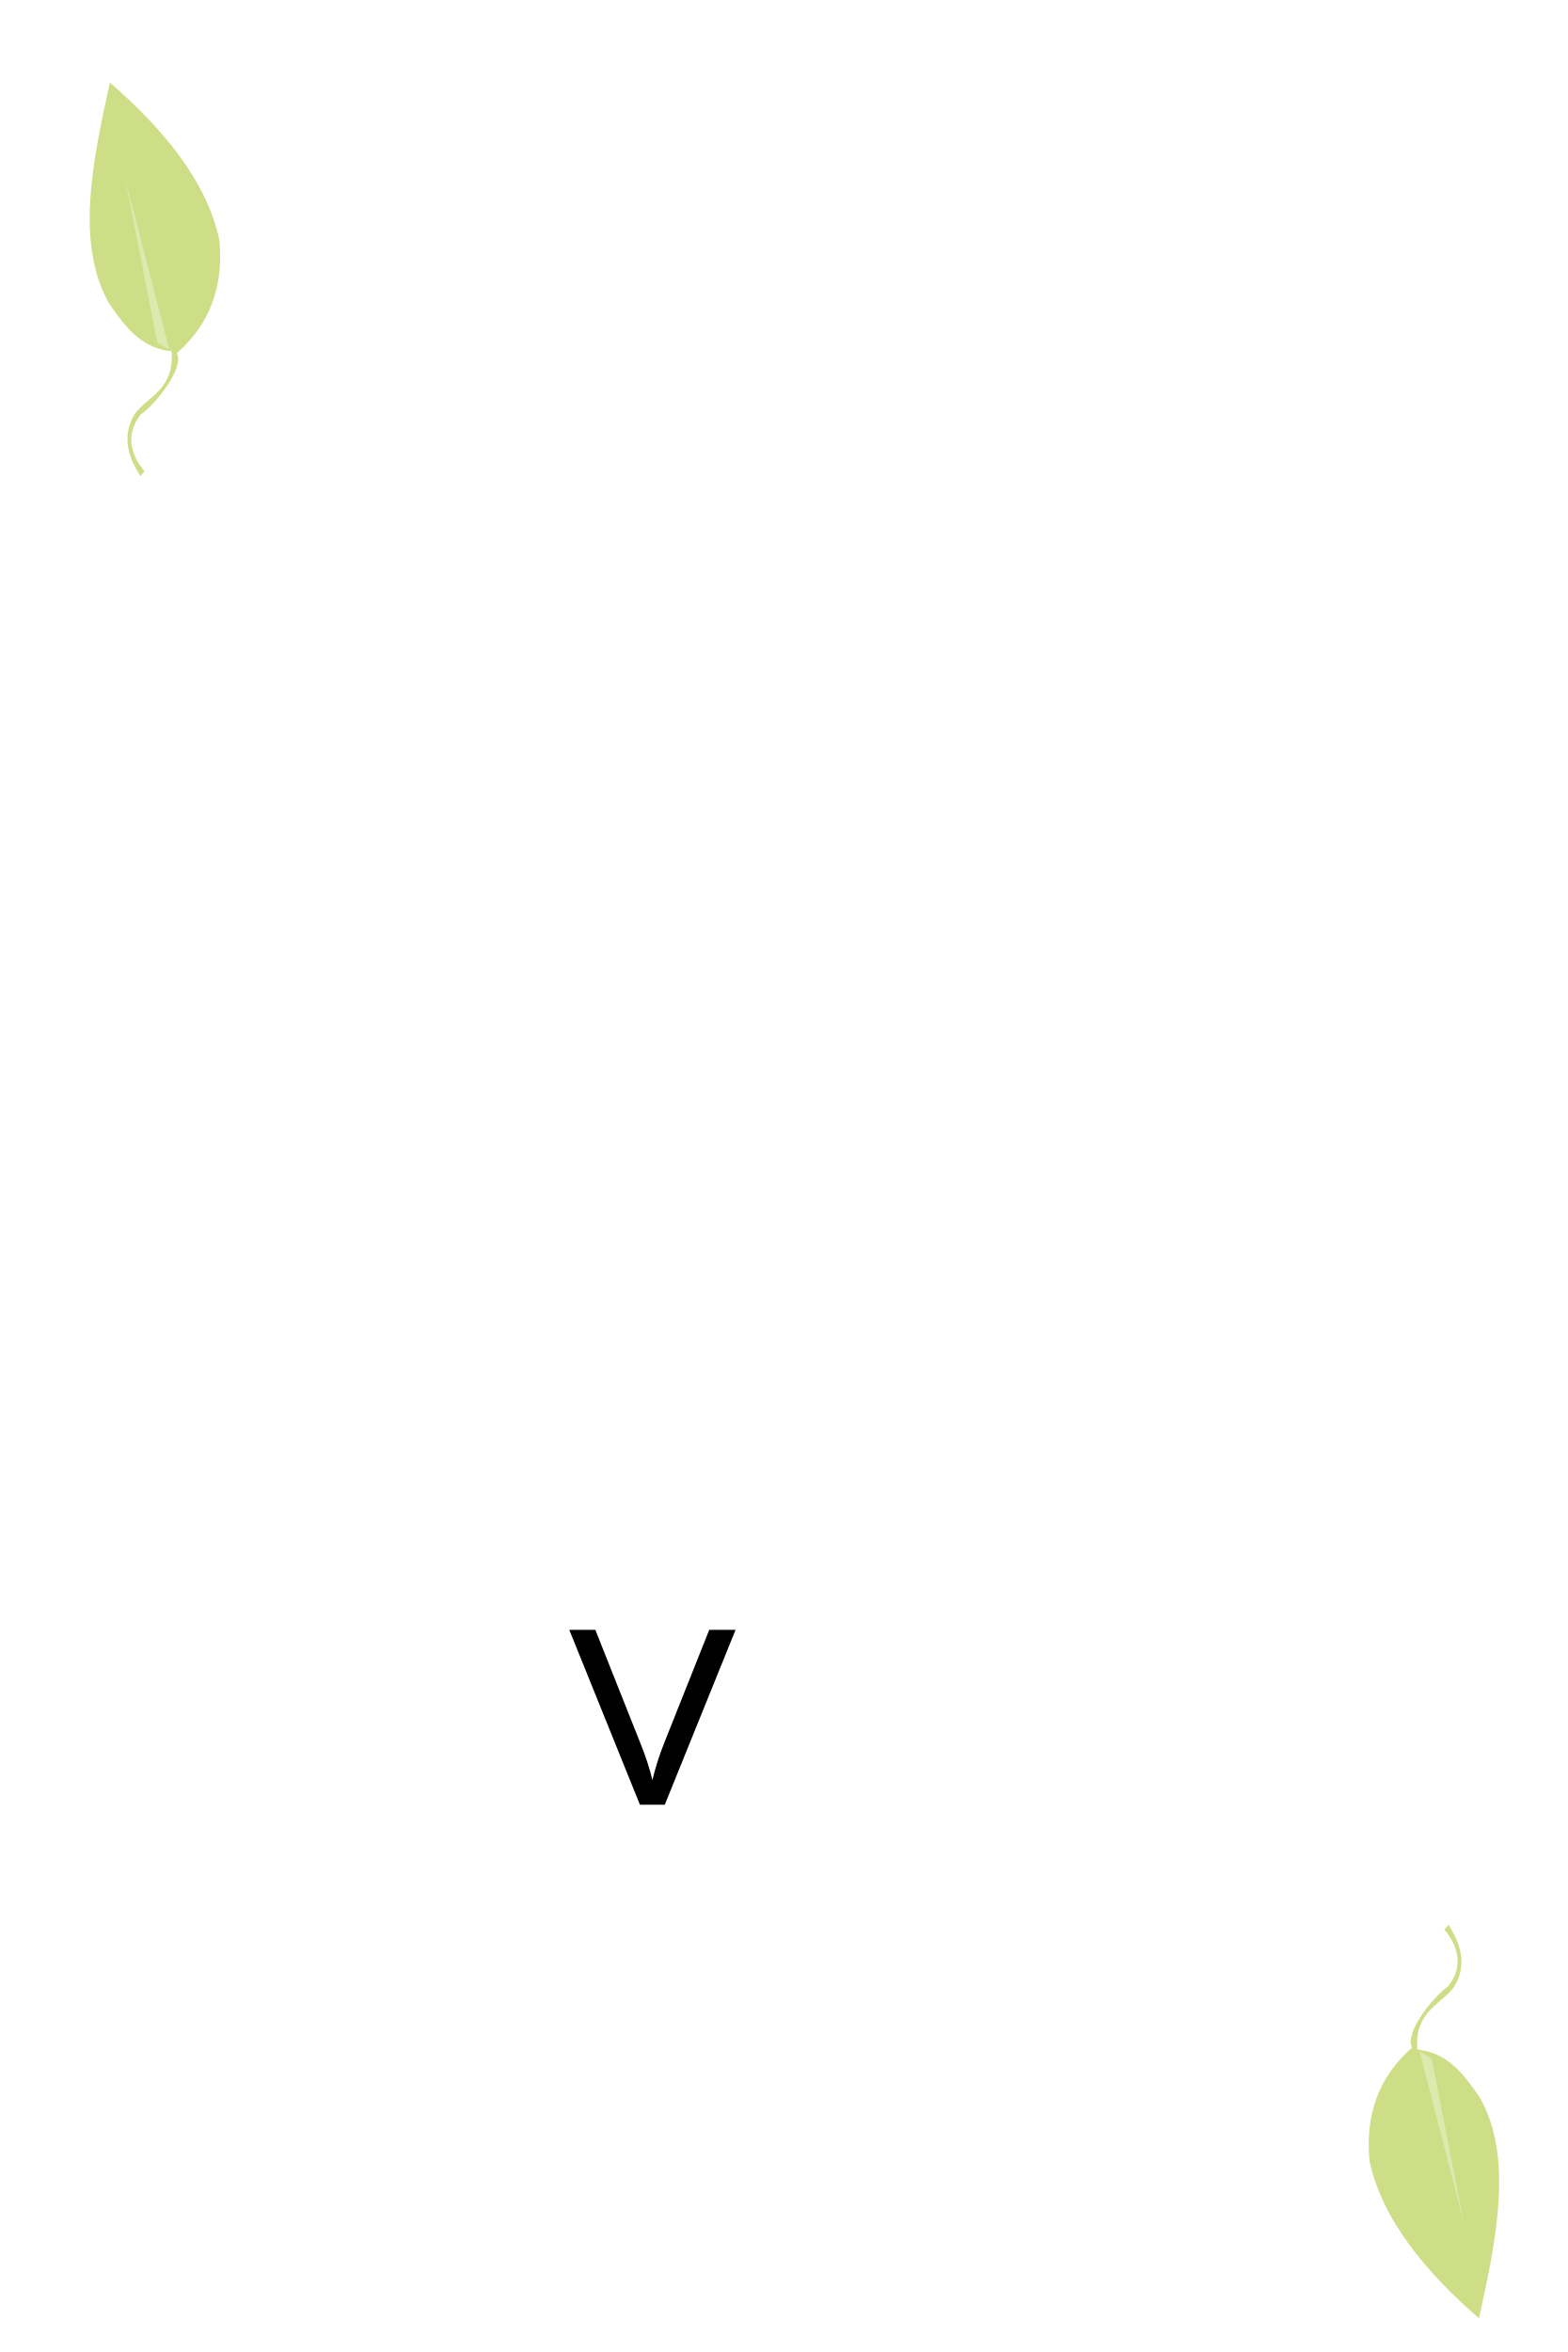
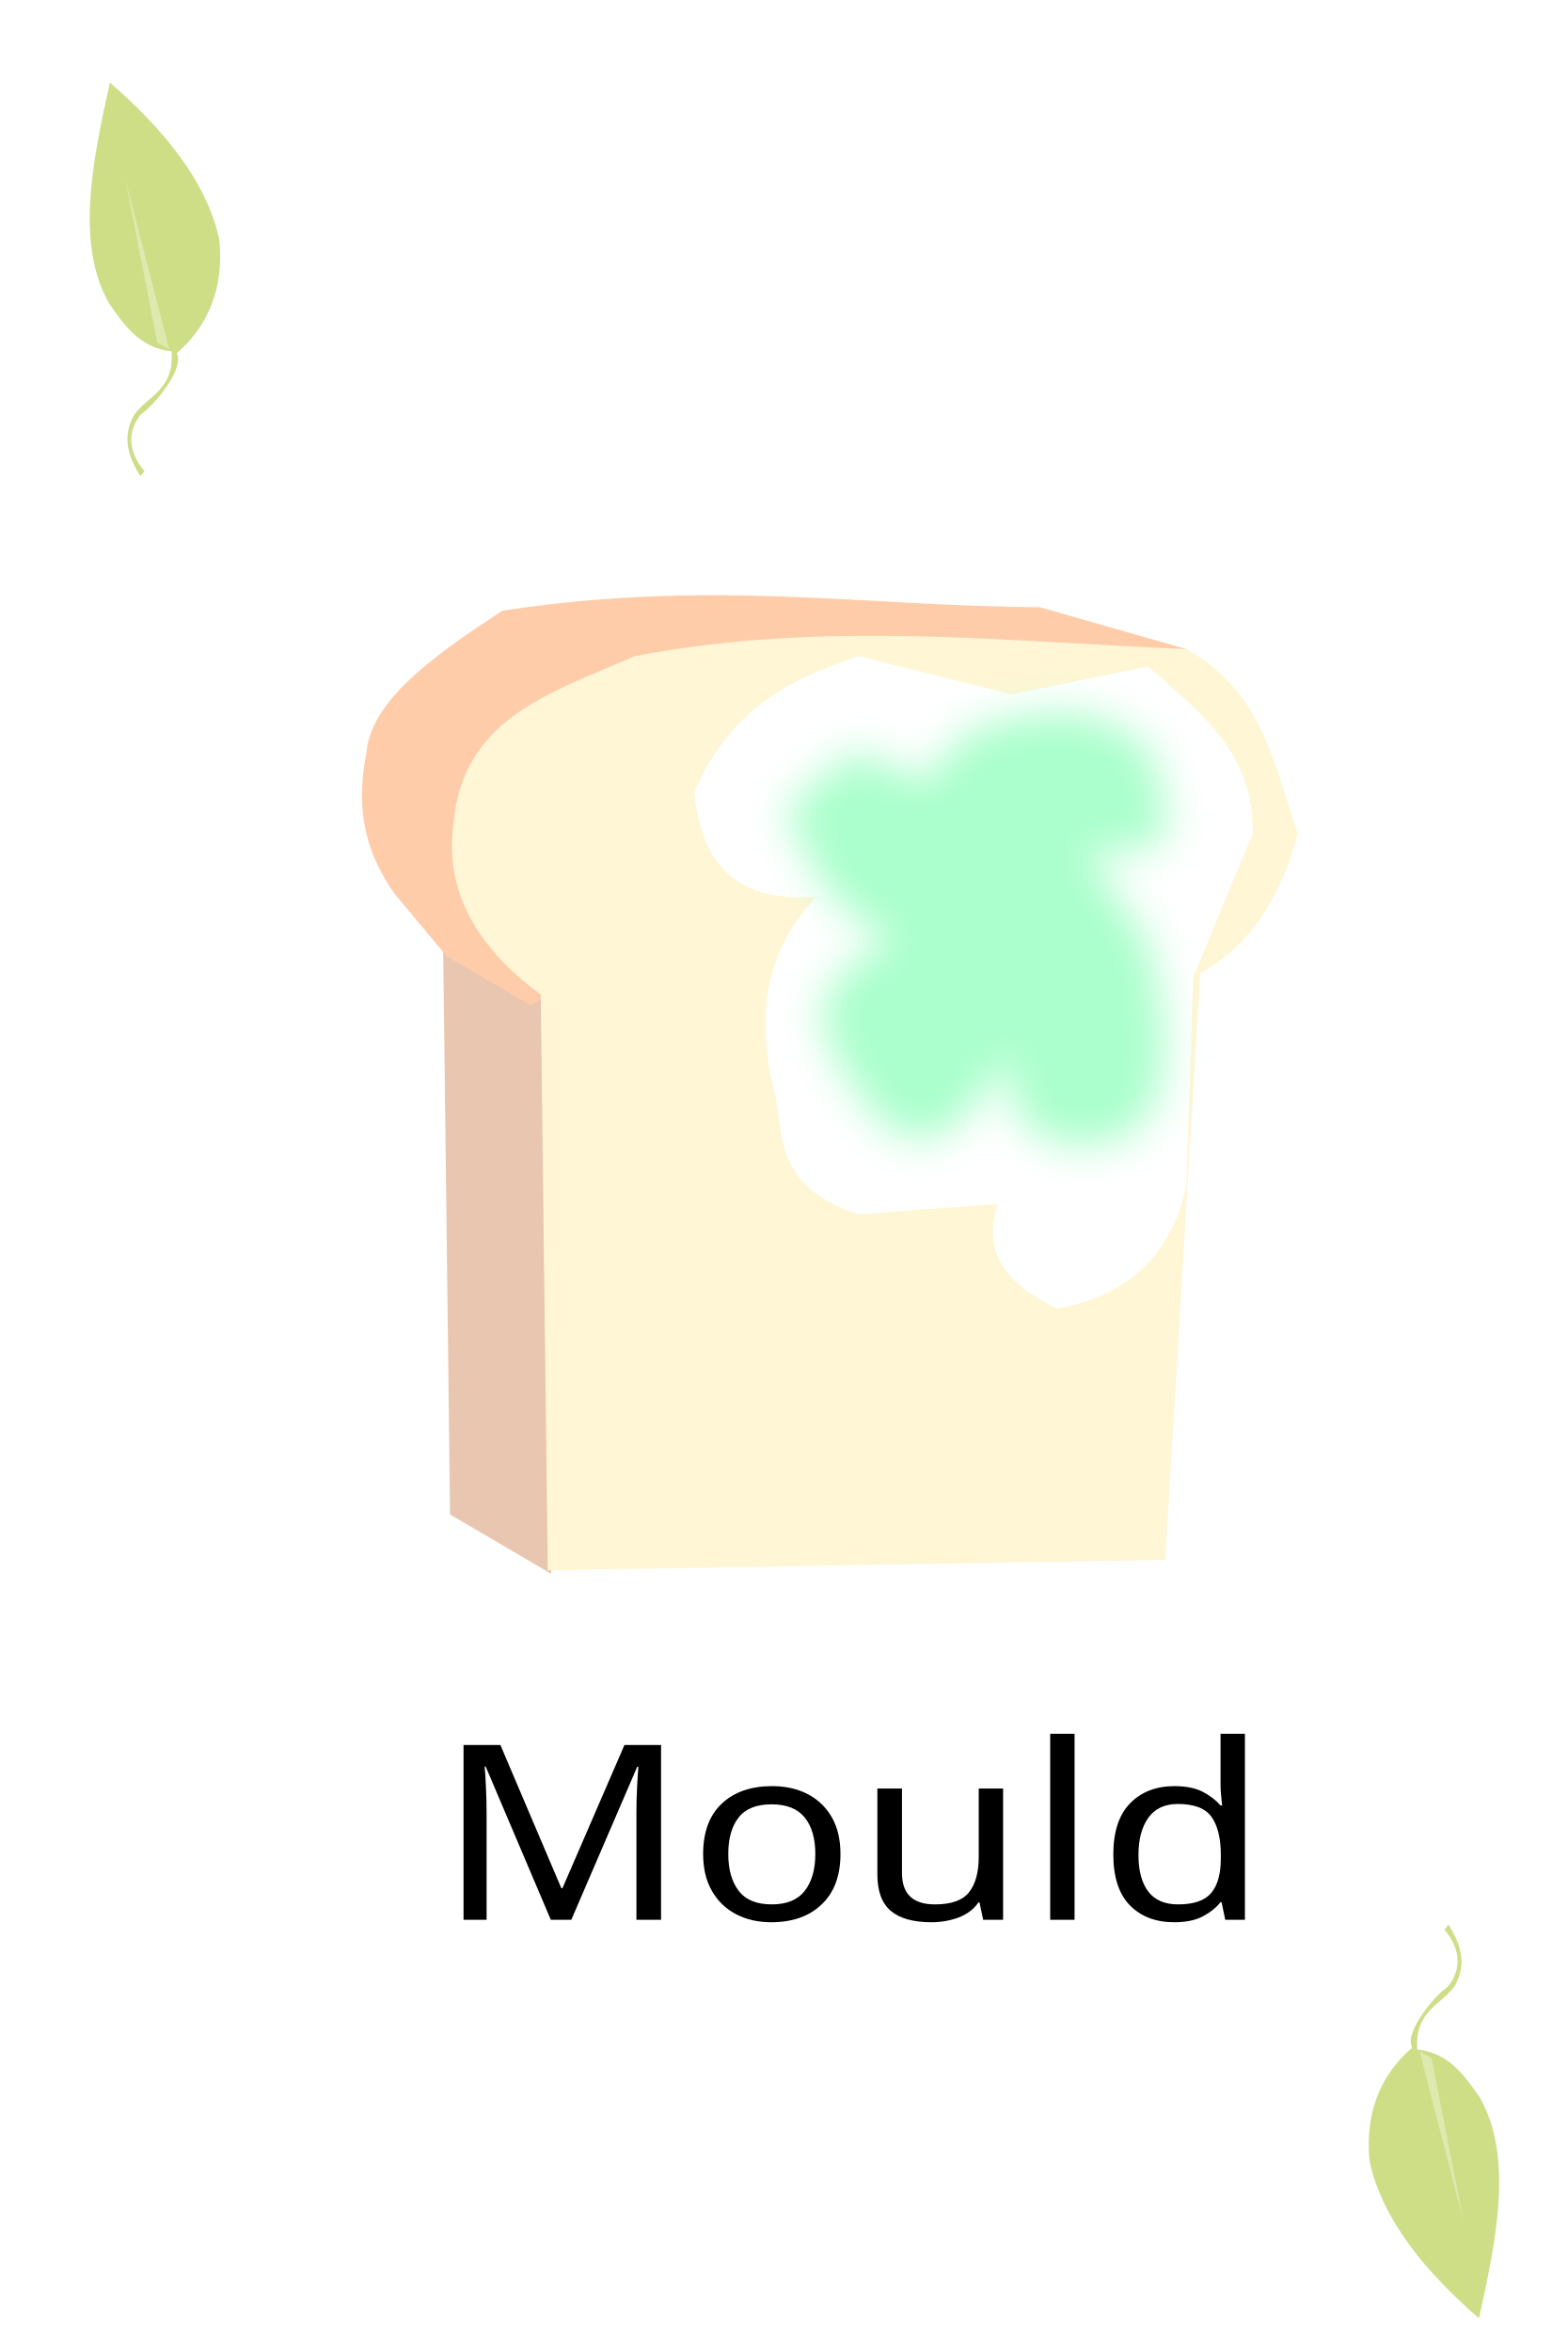
<svg xmlns="http://www.w3.org/2000/svg" width="200" height="300" id="svg5382" version="1.1">
-   <defs id="defs5384" />
+   <defs id="defs5384">
+     <filter id="filter4140" x="-0.128" width="1.256" y="-0.113" height="1.226">
+       <feGaussianBlur stdDeviation="2.597" id="feGaussianBlur4142" />
+     </filter>
+   </defs>
  <g id="layer1" transform="translate(0,-752.3622)">
    <rect style="fill:#ffffff;stroke:none" id="rect5598" width="204.387" height="316.13" x="-2.691" y="746.839" />
    <g id="g5444" transform="matrix(0.3349987,0,0,0.3349987,-3.047926,493.8814)">
      <path id="path5203" d="m 62.497,953.684 c -4.799,-7.315 -7.839,-15.546 -2.676,-24.502 5.051,-7.165 15.018,-9.271 14.143,-23.353 -11.876,-1.478 -17.792,-9.922 -23.698,-18.376 -12.912,-22.581 -6.68,-53.79 0.382,-85.374 21.057,18.184 37.549,38.222 42.428,60.489 2.294,22.135 -6.882,35.545 -16.054,43.644 2.8,6.251 -9.177,20.417 -13.76,23.353 -4.453,5.31 -5.829,13.005 1.529,21.439 z" style="fill:#cdde87;stroke:#ffffff;stroke-width:1.001px;stroke-linecap:butt;stroke-linejoin:miter;stroke-opacity:1" />
      <path id="path5205" d="M 68.995,902.001 56.763,839.597 73.582,904.68 z" style="fill:#dde9af;stroke:none" />
    </g>
    <g id="g5444-8" transform="matrix(-0.3349987,0,0,-0.3349987,205.7514,1317.074)">
      <path id="path5203-4" d="m 62.497,953.684 c -4.799,-7.315 -7.839,-15.546 -2.676,-24.502 5.051,-7.165 15.018,-9.271 14.143,-23.353 -11.876,-1.478 -17.792,-9.922 -23.698,-18.376 -12.912,-22.581 -6.68,-53.79 0.382,-85.374 21.057,18.184 37.549,38.222 42.428,60.489 2.294,22.135 -6.882,35.545 -16.054,43.644 2.8,6.251 -9.177,20.417 -13.76,23.353 -4.453,5.31 -5.829,13.005 1.529,21.439 z" style="fill:#cdde87;stroke:#ffffff;stroke-width:1.001px;stroke-linecap:butt;stroke-linejoin:miter;stroke-opacity:1" />
      <path id="path5205-0" d="M 68.995,902.001 56.763,839.597 73.582,904.68 z" style="fill:#dde9af;stroke:none" />
    </g>
-     <text xml:space="preserve" style="font-size:33.215px;font-style:normal;font-weight:normal;line-height:125%;letter-spacing:0px;word-spacing:0px;fill:#000000;fill-opacity:1;stroke:none;font-family:Sans" x="68.273" y="1045.232" id="text5494" transform="scale(1.063798,0.9400285)">
-       <tspan id="tspan5496" x="68.273" y="1045.232">V</tspan>
+     <text xml:space="preserve" style="font-size:33.215px;font-style:normal;font-weight:normal;line-height:125%;letter-spacing:0px;word-spacing:0px;fill:#000000;fill-opacity:1;stroke:none;font-family:Sans" x="52.373" y="1060.858" id="text5494" transform="scale(1.063798,0.9400285)">
+       <tspan id="tspan5496" x="52.373" y="1060.858">Mould</tspan>
    </text>
+     <g id="g4144">
+       <path transform="translate(0,752.3622)" id="path3362" d="m 70.326,200.742 -0.89,-72.997 -12.908,-7.567 0.89,72.997 z" style="fill:#e9c6af;stroke:none;stroke-width:1px;stroke-linecap:butt;stroke-linejoin:miter;stroke-opacity:1" />
+       <path transform="translate(0,752.3622)" id="path3366" d="M 67.656,128.19 151.335,82.789 132.641,77.448 C 110.055,77.334 90.896,73.799 64.095,77.893 55.437,83.566 47.241,89.305 46.736,96.142 45.135,104.168 47.183,109.457 50.297,113.947 l 6.677,8.012 z" style="fill:#ffccaa;stroke:none" />
+       <path transform="translate(0,752.3622)" id="path3364" d="m 68.991,126.855 c -8.326,-6.116 -12.295,-13.321 -11.128,-21.81 1.172,-13.665 12.863,-16.81 23.145,-21.365 24.307,-4.621 47.131,-1.827 70.326,-0.89 9.773,5.351 11.239,14.855 14.243,23.59 -2.773,10.079 -7.331,14.803 -12.463,17.804 l -4.451,74.777 -78.783,1.335 z" style="fill:#fff6d5;stroke:none" />
+       <path transform="translate(0,752.3622)" id="path3368" d="m 109.496,83.68 c -8.228,2.858 -16.191,6.335 -20.92,17.359 1.09,11.29 7.405,13.87 15.579,13.353 -6.72,7.031 -7.33,14.934 -5.786,23.145 2.058,6.153 -0.706,13.378 11.128,17.359 l 17.804,-1.335 c -2.19,6.471 1.483,10.429 7.567,13.353 9.079,-1.603 14.511,-6.854 16.469,-15.579 l 0.89,-26.706 7.567,-18.249 c 0.341,-10.317 -6.807,-15.64 -13.353,-21.365 l -17.359,3.561 z" style="fill:#ffffff;stroke:none" />
+       <path transform="translate(0,752.3622)" id="path3370" d="m 109.05,95.697 -8.902,7.567 c 3.139,6.455 5.409,13.431 14.243,16.469 -13.327,6.083 -9.901,12.166 -5.786,18.249 6.25,10.59 13.038,9.88 20.475,-4.451 -0.883,7.328 1.052,12.24 8.457,12.463 11.225,0.288 13.09,-9.504 8.902,-25.816 l -8.012,-12.018 c 16.844,2.47 8.132,-6.986 8.902,-12.018 -4.919,-3.64 -8.801,-8.2 -24.036,-2.671 l -5.341,6.231 z" style="fill:#aaffcc;stroke:none;filter:url(#filter4140)" />
+     </g>
  </g>
</svg>
